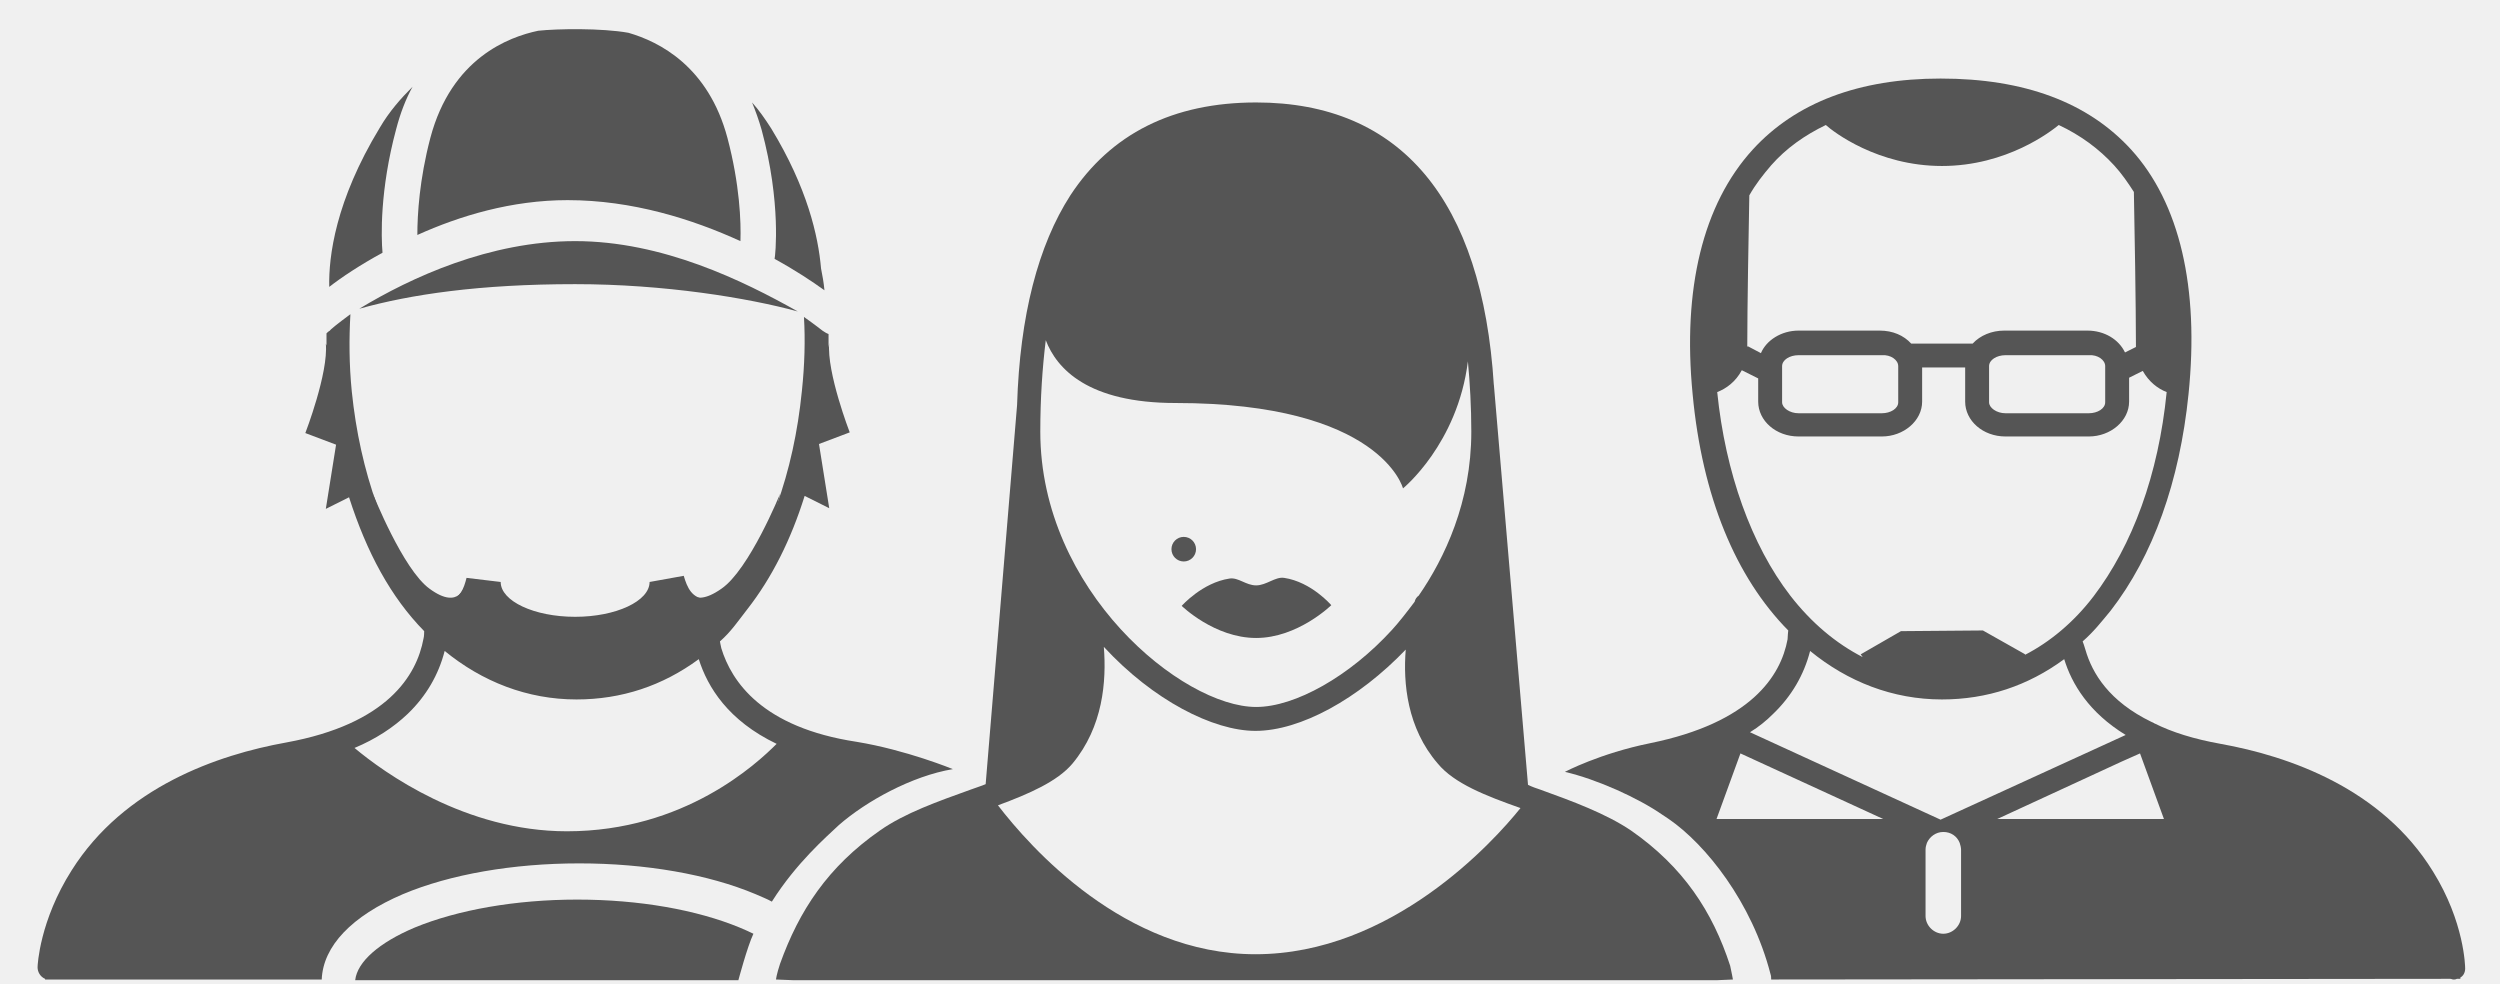
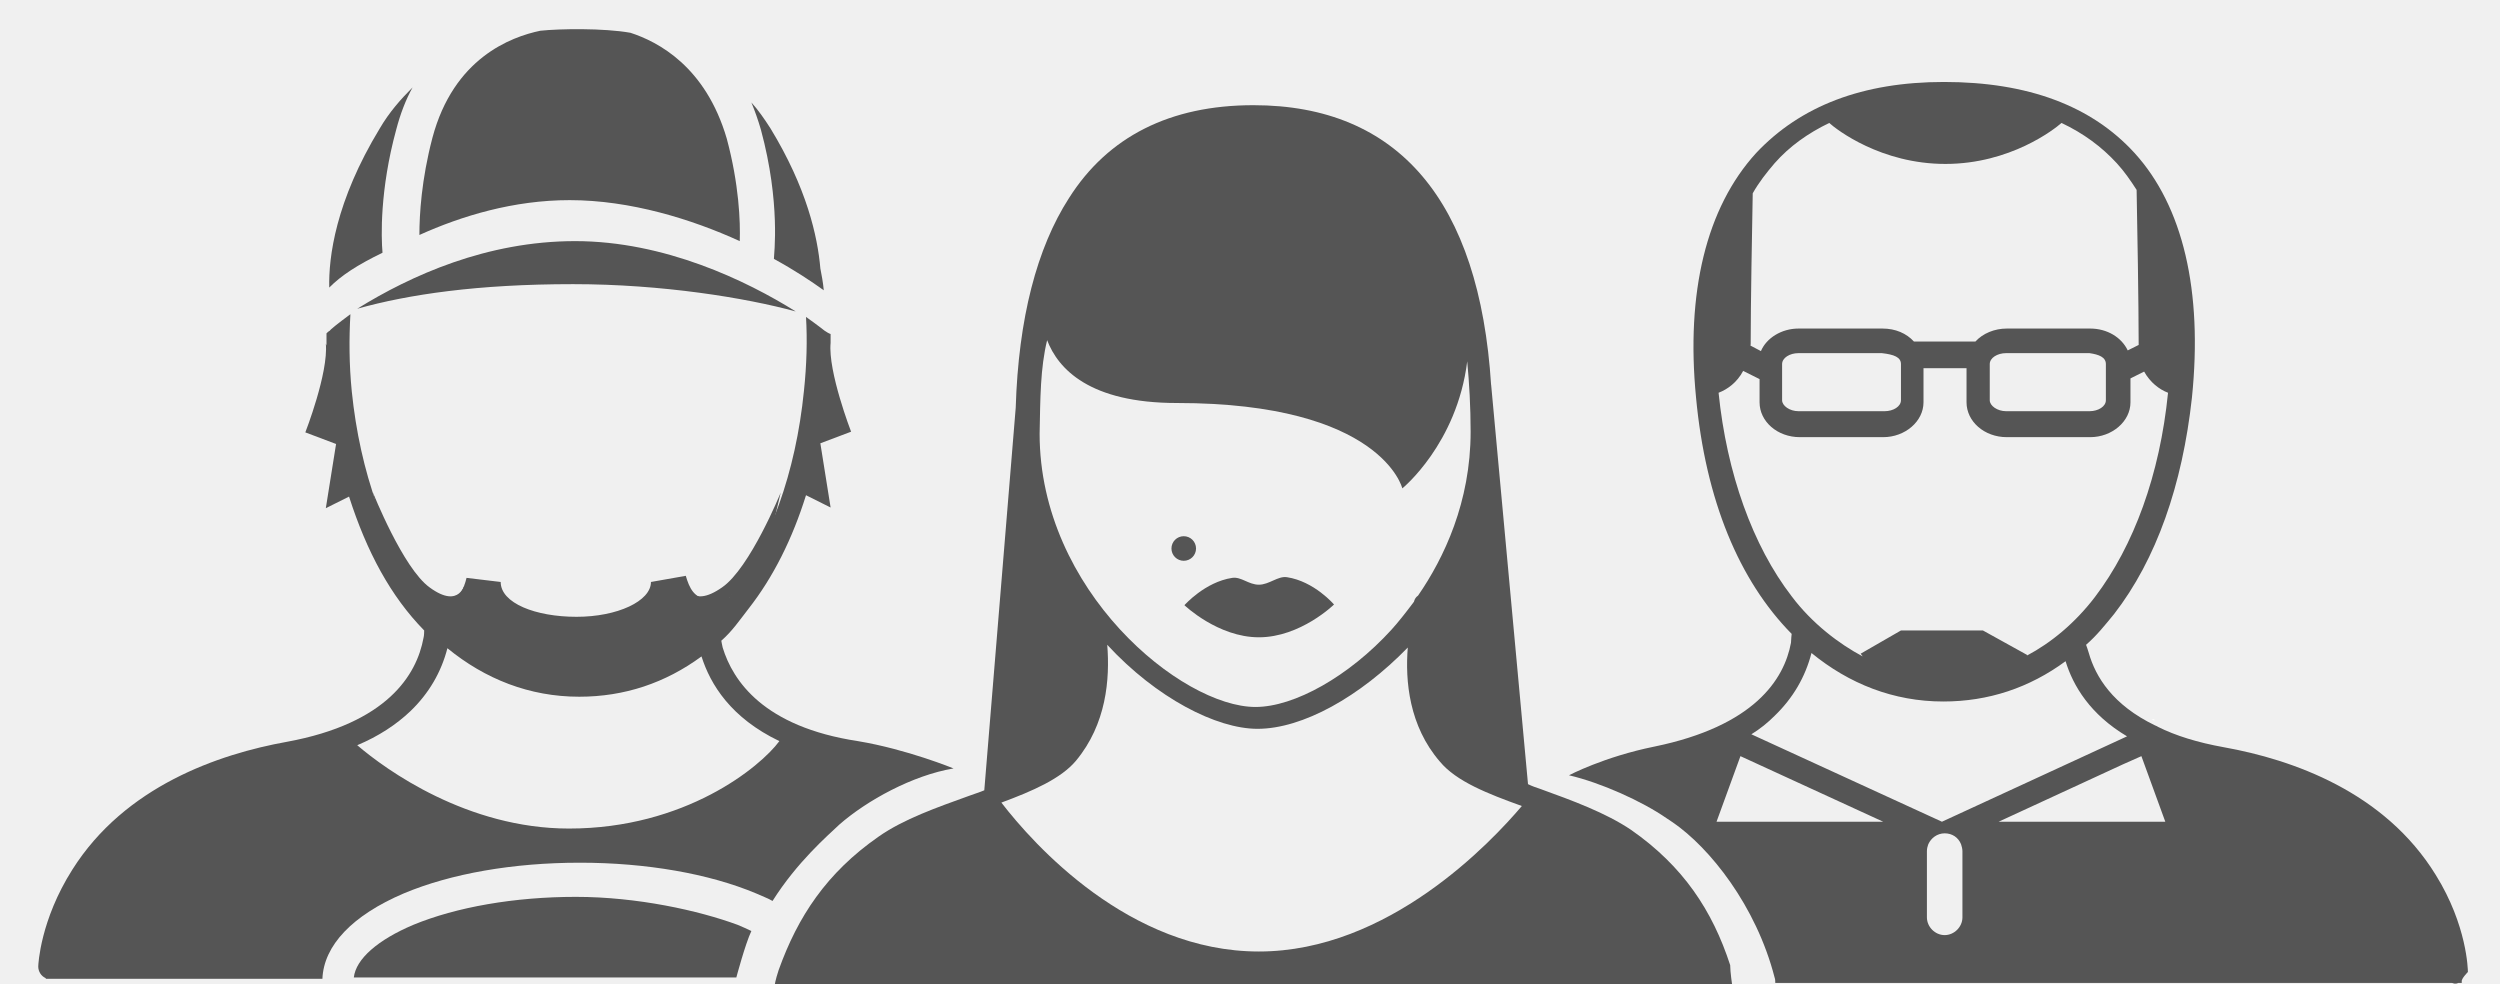
- <svg xmlns="http://www.w3.org/2000/svg" version="1.1" x="0px" y="0px" width="366px" height="144px" viewBox="-5.3 -4.3 366 144" enable-background="new -5.3 -4.3 366 144" xml:space="preserve">
-   <defs>
- </defs>
-   <path fill="#555555" d="M248,137.1c-2.6-8-6.9-14.5-14.5-19.8c-3.7-2.5-8.6-4.3-13.3-6c-0.6-0.2-1.2-0.4-1.8-0.7L213.4,52l0,0.1  c-1.7-27.1-13.6-41.4-34.8-41.4c-12.2,0-21.3,4.6-27.2,13.6c-4.7,7.3-7.4,17.6-7.8,30.7l-4.6,55.5c-0.7,0.3-1.4,0.5-2.2,0.8  c-4.7,1.7-9.6,3.4-13.3,6c-7.6,5.3-11.8,11.7-14.6,19.5c-0.5,1.5-0.6,2.3-0.6,2.3c0.1,0,2.3,0.1,2.5,0.1c0,0,0,0,0,0l0,0H246  c0,0,0,0,0,0c0,0,0.1,0,0.1,0c0.1,0,2.3-0.1,2.3-0.1S248.2,138,248,137.1z M147.8,45.5c1.6,4.2,6.2,9.2,19,9.2  c30.1,0,33.3,12.5,33.3,12.5s8-6.5,9.5-18.6c0.3,3.2,0.5,6.7,0.5,10.3c0,10.3-3.9,18.5-7.7,24c-0.3,0.2-0.5,0.5-0.6,0.9c0,0,0,0,0,0  c-1.2,1.6-2.3,3-3.3,4.1c-6.2,6.8-14.2,11.3-19.9,11.3c-10.8,0-31.6-17-31.6-40.3C147,54,147.3,49.6,147.8,45.5z M178.5,135.4  c-19.2,0-33-15.7-37.7-21.8c4.6-1.7,8.7-3.5,10.9-6.1c4.5-5.4,5-12.1,4.6-17.1c7.2,7.8,16,12.3,22.2,12.3c6.6,0,15.1-4.7,22-11.9  c-0.4,4.9,0.2,11.5,4.7,16.7c2.4,2.9,7,4.7,12.1,6.5C213.3,119,198.4,135.4,178.5,135.4z" />
-   <path fill="#555555" d="M178.6,89.1c6.1,0,11-4.8,11-4.8s-2.9-3.4-6.9-4c-1.3-0.2-2.6,1.1-4.1,1.1c-1.5,0-2.6-1.2-3.9-1  c-4,0.6-7,4-7,4S172.5,89.1,178.6,89.1z" />
-   <circle fill="#555555" cx="168" cy="76.1" r="1.8" />
-   <path fill="none" d="M279.2,117.5c-1.1,0-2,0.6-2.4,1.6h4.8C281.2,118.2,280.3,117.5,279.2,117.5z" />
-   <path fill="none" d="M258,44.2h12.2c1.8,0,3.5,0.7,4.6,1.9h9c1.1-1.2,2.7-1.9,4.6-1.9h12.2c2.5,0,4.6,1.3,5.5,3.2l1.6-0.8  c0-0.1,0-0.1,0-0.2c0-5.7-0.2-17.7-0.3-22.5c-0.9-1.4-1.8-2.7-2.9-3.9c-2.2-2.5-5-4.5-8.1-5.9c-1.1,0.9-7.6,6-17.1,6  c-9.4,0-15.9-5-17-6c-3.1,1.5-5.8,3.5-8,5.9c-1.2,1.3-2.3,2.8-3.2,4.4c-0.1,5-0.3,16.6-0.3,22.1c0,0,0,0.1,0,0.1l1.9,1  C253.3,45.6,255.4,44.2,258,44.2z" />
-   <path fill="none" d="M287.2,115.6h2.7c7.1-2.1,12.3-5.7,15.5-8.4L287.2,115.6z" />
-   <path fill="none" d="M249,107.1c3.7,2.7,9.5,6.4,16.8,8.5h4.6l-20.9-9.6L249,107.1z" />
-   <path fill="none" d="M276.9,119.1c-0.1,0.3-0.2,0.7-0.2,1v9.7c0,1.4,1.2,2.6,2.6,2.6c1.4,0,2.6-1.2,2.6-2.6v-9.7  c0-0.4-0.1-0.7-0.2-1H276.9z" />
-   <path fill="none" d="M296.9,92.1C291.6,96,285.6,98,279,98c-7.2,0-13.7-2.5-19.3-7.1c-0.8,3.5-2.7,6.6-5.4,9.2c-1,1-2.2,1.9-3.4,2.7  l27.9,12.8l27.1-12.5C300.5,99.9,298,95.7,296.9,92.1z" />
-   <path fill="none" d="M267.5,91.9c-0.2-0.2-0.3-0.4-0.3-0.4l5.9-3.4l12-0.1l6.1,3.5c0,0,0,0-0.1,0.1c3.8-1.9,7.2-4.8,10.1-8.6  c5.8-7.4,9.5-17.8,10.7-29.9c-1.2-0.5-2.6-1.5-3.5-3.1l-2,1v3.5c0,2.8-2.6,5.1-5.9,5.1h-12.2c-3.2,0-5.9-2.3-5.9-5.1v-5h-6.3v5  c0,2.8-2.6,5.1-5.9,5.1H258c-3.2,0-5.9-2.3-5.9-5.1v-3.4l-2.4-1.2c-0.9,1.7-2.3,2.6-3.6,3.2c1.1,11.8,4.9,22.4,10.7,29.8  C259.9,86.9,263.5,89.9,267.5,91.9z" />
-   <path fill="none" d="M288.3,47.6c-1.3,0-2.4,0.8-2.4,1.6v5.3c0,0.9,1.1,1.6,2.4,1.6h12.2c1.3,0,2.4-0.8,2.4-1.6v-5.3  c0-0.9-1.1-1.6-2.4-1.6H288.3z" />
-   <path fill="none" d="M258,47.6c-1.3,0-2.4,0.8-2.4,1.6v5.3c0,0.9,1.1,1.6,2.4,1.6h12.2c1.3,0,2.4-0.8,2.4-1.6v-5.3  c0-0.9-1.1-1.6-2.4-1.6H258z" />
-   <path fill="#FFFFFF" d="M310.1,101.3l-0.3,0.1c0.1,0.1,0.2,0.1,0.4,0.2L310.1,101.3z" />
-   <path fill="#555555" d="M355.6,137.5c0-0.3-0.1-6.8-4.7-14.2c-7.5-12.2-21.1-16.9-31.1-18.7c-3.9-0.7-7.1-1.7-9.7-3  c-0.1-0.1-0.2-0.1-0.4-0.2c-6.2-3-8.7-7.1-9.7-10.6c-0.1-0.4-0.4-1.2-0.4-1.2c1.6-1.4,2.7-2.8,4.1-4.5c6.2-8,10.1-18.9,11.4-31.7  c1.6-15.6-1.3-28-8.4-35.8c-6.3-6.9-15.6-10.4-27.9-10.4c-11.9,0-21.2,3.5-27.5,10.4c-7.3,8-10.3,20.4-8.8,35.8  c1.4,15,6.3,26.8,14,34.6c0,0-0.1,0.9-0.1,1.3c-1,5.4-5.4,12.2-20.1,15.2c-7.4,1.5-12.5,4.2-12.5,4.2c4.7,1.1,10.7,3.8,14.3,6.3  l0.9,0.6c5.4,3.7,12.2,12.2,14.9,22.7c0.1,0.3,0.1,0.5,0.1,0.8l99.4-0.1c0.2,0,0.3,0.1,0.5,0.1c0,0,0,0,0,0c0.2,0,0.3,0,0.5-0.1  l0.5,0c0,0,0-0.1,0-0.2C355.3,138.6,355.6,138.1,355.6,137.5z M250.5,46.4c0-5.5,0.2-17,0.3-22.1c0.9-1.6,2-3,3.2-4.4  c2.2-2.5,4.9-4.4,8-5.9c1.1,1,7.6,6,17,6c9.5,0,16-5.1,17.1-6c3.2,1.5,5.9,3.5,8.1,5.9c1.1,1.2,2,2.5,2.9,3.9  c0.1,4.8,0.3,16.9,0.3,22.5c0,0.1,0,0.1,0,0.2l-1.6,0.8c-0.9-1.9-3-3.2-5.5-3.2h-12.2c-1.8,0-3.5,0.7-4.6,1.9h-9  c-1.1-1.2-2.7-1.9-4.6-1.9H258c-2.5,0-4.7,1.4-5.5,3.3l-1.9-1C250.5,46.5,250.5,46.4,250.5,46.4z M302.9,49.3v5.3  c0,0.9-1.1,1.6-2.4,1.6h-12.2c-1.3,0-2.4-0.8-2.4-1.6v-5.3c0-0.9,1.1-1.6,2.4-1.6h12.2C301.8,47.6,302.9,48.4,302.9,49.3z   M272.6,49.3v5.3c0,0.9-1.1,1.6-2.4,1.6H258c-1.3,0-2.4-0.8-2.4-1.6v-5.3c0-0.9,1.1-1.6,2.4-1.6h12.2  C271.5,47.6,272.6,48.4,272.6,49.3z M256.8,82.9c-5.7-7.4-9.5-18-10.7-29.8c1.3-0.5,2.7-1.5,3.6-3.2l2.4,1.2v3.4  c0,2.8,2.6,5.1,5.9,5.1h12.2c3.2,0,5.9-2.3,5.9-5.1v-5h6.3v5c0,2.8,2.6,5.1,5.9,5.1h12.2c3.2,0,5.9-2.3,5.9-5.1v-3.5l2-1  c0.9,1.6,2.2,2.6,3.5,3.1c-1.2,12.1-5,22.4-10.7,29.9c-2.9,3.8-6.4,6.7-10.1,8.6c0.1-0.1,0.1-0.1,0.1-0.1L285,88l-12,0.1l-5.9,3.4  c0,0,0.1,0.1,0.3,0.4C263.5,89.9,259.9,86.9,256.8,82.9z M265.8,115.6H246l3.1-8.5l0.4-1.1l20.9,9.6H265.8z M281.8,129.8  c0,1.4-1.2,2.6-2.6,2.6c-1.4,0-2.6-1.2-2.6-2.6v-9.7c0-0.4,0.1-0.7,0.2-1c0.4-0.9,1.3-1.6,2.4-1.6s2,0.6,2.4,1.6  c0.1,0.3,0.2,0.7,0.2,1V129.8z M278.8,115.7l-27.9-12.8c1.3-0.8,2.4-1.7,3.4-2.7c2.7-2.6,4.5-5.7,5.4-9.2c5.5,4.5,12.1,7.1,19.3,7.1  c6.6,0,12.6-2,17.9-5.9c1.1,3.6,3.6,7.8,9,11.1L278.8,115.7L278.8,115.7z M289.8,115.6h-2.7l18.2-8.4l2.7-1.2l3.5,9.6H289.8z" />
-   <path fill="#555555" d="M79.2,127.4c-9,0-17.5,1.5-23.8,4.1c-5.2,2.2-8.4,5-8.7,7.7l56.1,0c0,0,1.3-4.9,2.2-6.8  c-0.6-0.3-1.3-0.6-2-0.9C96.7,128.9,88.3,127.4,79.2,127.4z" />
-   <path fill="#555555" d="M89.8,80.9c0,2.8-4.9,5.1-10.9,5.1S68,83.7,68,80.9l-5-0.6c-0.4,1.6-0.9,2.9-2.5,3.3c-1,0.3-1.9,0.4-2.7,0.4  c-0.3-0.4-0.6-0.8-0.9-1.2c-5.7-7.4-9.5-18-10.7-29.8c-0.4-4-0.4-7.8-0.2-11.3c-1.9,1.4-3,2.3-3,2.4c-0.2,0.1-0.4,0.3-0.5,0.4  c0,0.6,0,1.2,0,1.8l-0.1-0.3c0.4,4.3-3,13.1-3,13.1l4.5,1.7l-1.5,9.4l3.4-1.7c2.6,8.1,6.1,14.6,11,19.6c0,0,0,0.8-0.1,1.1  c-1,5.4-5.3,12.5-20.1,15.2c-10,1.8-23.7,6.5-31.4,18.7c-4.7,7.4-5,13.9-5,14.2c0,0.7,0.4,1.4,1.1,1.7c0,0.1,0,0.1,0,0.1l0.6,0  c0,0,0,0,0,0c0,0,0.1,0,0.1,0c0,0,0,0,0,0l39.8,0c0.2-4.9,4.4-9.3,11.9-12.5c6.9-2.9,16.1-4.5,25.8-4.5c9.7,0,18.9,1.6,25.8,4.5  c0.9,0.4,1.7,0.7,2.4,1.1c3.6-5.7,8-9.5,9.8-11.2c4-3.5,10.7-7.2,16.7-8.2c0,0-6.8-2.8-14.1-4c-13.8-2.1-18.3-8.8-19.8-13.7  c-0.1-0.4-0.2-1-0.2-1c1.6-1.4,2.6-2.9,4-4.7c3.6-4.6,6.4-10.2,8.4-16.6l3.6,1.8l-1.5-9.4l4.5-1.7c0,0-3.4-8.8-3-13.1l-0.1,0.7  c0-0.7,0-1.3,0-2c-0.3-0.1-0.6-0.3-0.9-0.5c0,0-1-0.8-2.7-2c0.2,3.4,0.1,7-0.3,10.8c-1.2,12.1-5,22.5-10.7,29.9  c-0.1,0.1-0.2,0.3-0.3,0.4c-0.8,0.1-1.8,0.2-2.9,0.2c-2.2,0-2.9-1.7-3.4-3.4L89.8,80.9z M77.7,117.4c-14.9,0-26.8-8.6-31.1-12.2  c3.1-1.3,5.7-3,7.8-5c2.7-2.6,4.5-5.7,5.4-9.2c5.5,4.5,12.1,7.1,19.3,7.1c6.6,0,12.6-2,17.9-5.9c1.3,4.1,4.3,9,11.4,12.4  C105.5,107.5,94.9,117.4,77.7,117.4z" />
-   <path fill="#555555" d="M47.3,40.9c7.5-2.1,17.6-3.6,31.6-3.6c13,0,25.3,2,32.6,4C103.5,36.8,91.7,31,78.9,31  C66.4,31,54.9,36.3,47.3,40.9z" />
-   <path fill="#555555" d="M103.1,31c0.1-2.8-0.1-8.3-1.9-15.1C98.4,5.4,91.2,1.8,86.7,0.5c-3.9-0.7-10.4-0.6-13.2-0.3  c-4.3,0.9-12.7,4-15.8,15.7c-1.6,6.1-1.9,11.2-1.9,14.2c6.2-2.8,13.8-5.1,22-5.1C87.3,25,96.1,27.8,103.1,31z" />
-   <path fill="#555555" d="M108.1,33.6C108.1,33.6,108.1,33.6,108.1,33.6c3.1,1.7,5.5,3.3,7.3,4.6c-0.1-1.1-0.3-2.2-0.5-3.2  c-0.4-4.7-2-11.8-7.3-20.5c-0.9-1.4-1.8-2.7-2.8-3.8c0.5,1.2,1,2.6,1.4,4C109.1,25.4,108.2,33.2,108.1,33.6z" />
-   <path fill="#555555" d="M50.7,32.7c-0.2-2.3-0.4-9.2,2-18.1c0.6-2.3,1.4-4.4,2.4-6.2c-1.7,1.7-3.4,3.6-4.8,6  c-6.5,10.7-7.5,18.9-7.4,23.3C44.7,36.3,47.4,34.5,50.7,32.7z" />
-   <path fill="#555555" d="M62.8,81.2c0,0-0.7,4-5.2,0.7c-3.9-2.8-8.3-13.9-8.3-13.9l2.2,9.7L61,88.5L62.8,81.2z" />
-   <path fill="#555555" d="M94.9,81.2c0,0,0.7,4,5.4,0.7c4.1-2.8,8.6-13.9,8.6-13.9l-2.3,9.7l-9.9,10.8L94.9,81.2z" />
+ <svg xmlns="http://www.w3.org/2000/svg" width="366" height="144" viewBox="-5.3 -4.3 366 144" style="enable-background:new -5.3 -4.3 366 144">
+   <g style="fill:#555555">
+     <path d="M248 137c-2.6-8-6.9-14.5-14.5-19.8-3.7-2.5-8.6-4.3-13.3-6-.6-.2-1.2-.4-1.8-.7L213 52v.1c-1.7-27-13.6-41-34.8-41-12.2 0-21.3 4.6-27 13.6-4.7 7.3-7.4 17.6-7.8 30.7l-4.6 56c-.7.3-1.4.5-2.2.8-4.7 1.7-9.6 3.4-13.3 6-7.6 5.3-11.8 11.7-14.6 19.5-.5 1.5-.6 2.3-.6 2.3.1 0 2.3.1 2.5.1 0 0 0 0 0 0l0 0H246c0 0 0 0 0 0v0c.1 0 2.3-.1 2.3-.1S248 138 248 137M148 45.5c1.6 4.2 6.2 9.2 19 9.2 30 0 33 12.5 33 12.5s8-6.5 9.5-18.6c.3 3.2.5 6.7.5 10.3 0 10.3-3.9 18.5-7.7 24-.3.2-.5.5-.6.9 0 0 0 0 0 0-1.2 1.6-2.3 3-3.3 4.1-6.2 6.8-14.2 11.3-19.9 11.3-10.8 0-31.6-17-31.6-40C147 54 147 49.6 148 45.5M179 135c-19 0-33-15.7-37.7-21.8 4.6-1.7 8.7-3.5 10.9-6.1 4.5-5.4 5-12 4.6-17 7.2 7.8 16 12.3 22 12.3 6.6 0 15-4.7 22-11.9-.4 4.9.2 11.5 4.7 16.7 2.4 2.9 7 4.7 12 6.5C213 119 198 135 179 135" />
+     <path d="M179 89c6.1 0 11-4.8 11-4.8s-2.9-3.4-6.9-4c-1.3-.2-2.6 1.1-4.1 1.1-1.5 0-2.6-1.2-3.9-1-4 .6-7 4-7 4S173 89 179 89" />
+     <circle cx="168" cy="76" r="1.8" />
+   </g>
+   <path d="M310 101h-.3c.1.1.2.1.4.2V101" style="fill:#ffffff" />
+   <g style="fill:#555555">
+     <path d="M356 138c0-.3-.1-6.8-4.7-14.2-7.5-12.2-21-16.9-31-18.7-3.9-.7-7.1-1.7-9.7-3-.1-.1-.2-.1-.4-.2-6.2-3-8.7-7.1-9.7-10.6-.1-.4-.4-1.2-.4-1.2 1.6-1.4 2.7-2.8 4.1-4.5 6.2-8 10-18.9 11.4-31.7 1.6-15.6-1.3-28-8.4-35.8-6.3-6.9-15.6-10.4-27.9-10.4-11.9 0-21 3.5-27.5 10.4-7.3 8-10.3 20.4-8.8 35.8 1.4 15 6.3 26.8 14 34.6 0 0-.1.9-.1 1.3-1 5.4-5.4 12.2-20 15.2-7.4 1.5-12.5 4.2-12.5 4.2 4.7 1.1 10.7 3.8 14.3 6.3l.9.6c5.4 3.7 12.2 12.2 14.9 22.7.1.3.1.5.1.8h99c.2 0 .3.1.5.1 0 0 0 0 0 0 .2 0 .3 0 .5-.1h.5c0 0 0-.1 0-.2C355 139 356 138 356 138M251 46c0-5.5.2-17 .3-22 .9-1.6 2-3 3.2-4.4 2.2-2.5 4.9-4.4 8-5.9 1.1 1 7.6 6 17 6 9.5 0 16-5.1 17-6 3.2 1.5 5.9 3.5 8.1 5.9 1.1 1.2 2 2.5 2.9 3.9.1 4.8.3 16.9.3 22.5 0 .1 0 .1 0 .2l-1.6.8c-.9-1.9-3-3.2-5.5-3.2h-12.2c-1.8 0-3.5.7-4.6 1.9h-9c-1.1-1.2-2.7-1.9-4.6-1.9H258c-2.5 0-4.7 1.4-5.5 3.3l-1.9-1C251 47 251 46 251 46M303 49v5.3c0 .9-1.1 1.6-2.4 1.6h-12.2c-1.3 0-2.4-.8-2.4-1.6v-5.3c0-.9 1.1-1.6 2.4-1.6h12.2C302 47.6 303 48 303 49M273 49v5.3c0 .9-1.1 1.6-2.4 1.6H258c-1.3 0-2.4-.8-2.4-1.6v-5.3c0-.9 1.1-1.6 2.4-1.6h12.2C272 47.6 273 48 273 49M257 83c-5.7-7.4-9.5-18-10.7-29.8 1.3-.5 2.7-1.5 3.6-3.2l2.4 1.2v3.4c0 2.8 2.6 5.1 5.9 5.1h12.2c3.2 0 5.9-2.3 5.9-5.1v-5h6.3v5c0 2.8 2.6 5.1 5.9 5.1h12.2c3.2 0 5.9-2.3 5.9-5.1v-3.5l2-1c.9 1.6 2.2 2.6 3.5 3.1-1.2 12-5 22.4-10.7 29.9-2.9 3.8-6.4 6.7-10 8.6.1-.1.1-.1.1-.1L285 88h-12l-5.9 3.4c0 0 .1.1.3.4C264 90 260 87 257 83M266 116H246l3.1-8.5.4-1.1 20.9 9.6H266M282 130c0 1.4-1.2 2.6-2.6 2.6-1.4 0-2.6-1.2-2.6-2.6v-9.7c0-.4.1-.7.2-1 .4-.9 1.3-1.6 2.4-1.6s2 .6 2.4 1.6c.1.3.2.7.2 1V130M279 116l-27.9-12.8c1.3-.8 2.4-1.7 3.4-2.7 2.7-2.6 4.5-5.7 5.4-9.2 5.5 4.5 12 7.1 19.3 7.1 6.6 0 12.6-2 17.9-5.9 1.1 3.6 3.6 7.8 9 11L279 116 279 116M290 116h-2.7l18.2-8.4 2.7-1.2 3.5 9.6H290" />
+     <path d="M79 127c-9 0-17.5 1.5-23.8 4.1-5.2 2.2-8.4 5-8.7 7.7h56c0 0 1.3-4.9 2.2-6.8-.6-.3-1.3-.6-2-.9C97 129 88 127 79 127" />
+     <path d="M90 80.9c0 2.8-4.9 5.1-10.9 5.1S68 84 68 80.9l-5-.6c-.4 1.6-.9 2.9-2.5 3.3-1 .3-1.9.4-2.7.4-.3-.4-.6-.8-.9-1.2-5.7-7.4-9.5-18-10.7-29.8-.4-4-.4-7.8-.2-11.3-1.9 1.4-3 2.3-3 2.4-.2.1-.4.3-.5.4 0 .6 0 1.2 0 1.8l-.1-.3c.4 4.3-3 13-3 13l4.5 1.7-1.5 9.4 3.4-1.7c2.6 8.1 6.1 14.6 11 19.6 0 0 0 .8-.1 1.1-1 5.4-5.3 12.5-20 15.2-10 1.8-23.7 6.5-31.4 18.7-4.7 7.4-5 13.9-5 14.2 0 .7.4 1.4 1.1 1.7 0 .1 0 .1 0 .1h.6c0 0 0 0 0 0h.1c0 0 0 0 0 0h39.8c.2-4.9 4.4-9.3 11.9-12.5 6.9-2.9 16-4.5 25.8-4.5 9.7 0 18.9 1.6 25.8 4.5.9.4 1.7.7 2.4 1.1 3.6-5.7 8-9.5 9.8-11.2 4-3.5 10.7-7.2 16.7-8.2 0 0-6.8-2.8-14-4-13.8-2.1-18.3-8.8-19.8-13.7-.1-.4-.2-1-.2-1 1.6-1.4 2.6-2.9 4-4.7 3.6-4.6 6.4-10.2 8.4-16.6l3.6 1.8-1.5-9.4 4.5-1.7c0 0-3.4-8.8-3-13v.7c0-.7 0-1.3 0-2-.3-.1-.6-.3-.9-.5 0 0-1-.8-2.7-2 .2 3.4.1 7-.3 10.8-1.2 12-5 22.5-10.7 29.9-.1.1-.2.3-.3.4-.8.1-1.8.2-2.9.2-2.2 0-2.9-1.7-3.4-3.4L90 80.9M78 117c-14.9 0-26.8-8.6-31-12.2 3.1-1.3 5.7-3 7.8-5 2.7-2.6 4.5-5.7 5.4-9.2 5.5 4.5 12 7.1 19.3 7.1 6.6 0 12.6-2 17.9-5.9 1.3 4.1 4.3 9 11.4 12.4C106 108 95 117 78 117" />
+     <path d="M47 40.9c7.5-2.1 17.6-3.6 31.6-3.6 13 0 25.3 2 32.6 4C104 36.8 92 31 78.9 31 66 31 54.9 36 47 40.9" />
+     <path d="M103 31c.1-2.8-.1-8.3-1.9-15C98 5.4 91 1.8 87 .5c-3.9-.7-10.4-.6-13.2-.3-4.3.9-12.7 4-15.8 15.7-1.6 6.1-1.9 11.2-1.9 14.2 6.2-2.8 13.8-5.1 22-5.1C87 25 96 27.8 103 31" />
+     <path d="M108 33.6C108 33.6 108 33.6 108 33.6c3.1 1.7 5.5 3.3 7.3 4.6-.1-1.1-.3-2.2-.5-3.2-.4-4.7-2-11.8-7.3-20.5-.9-1.4-1.8-2.7-2.8-3.8.5 1.2 1 2.6 1.4 4C109 25.4 108 33 108 33.6" />
+     <path d="M50.7 32.7c-.2-2.3-.4-9.2 2-18 .6-2.3 1.4-4.4 2.4-6.2-1.7 1.7-3.4 3.6-4.8 6-6.5 10.7-7.5 18.9-7.4 23.3C44.7 36 47 34.5 50.7 32.7" />
+     <path d="M62.8 81c0 0-.7 4-5.2.7-3.9-2.8-8.3-13.9-8.3-13.9l2.2 9.7L61 89 62.8 81" />
+     <path d="M95 81c0 0 .7 4 5.4.7 4.1-2.8 8.6-13.9 8.6-13.9l-2.3 9.7-9.9 10.8L95 81" />
+   </g>
</svg>
